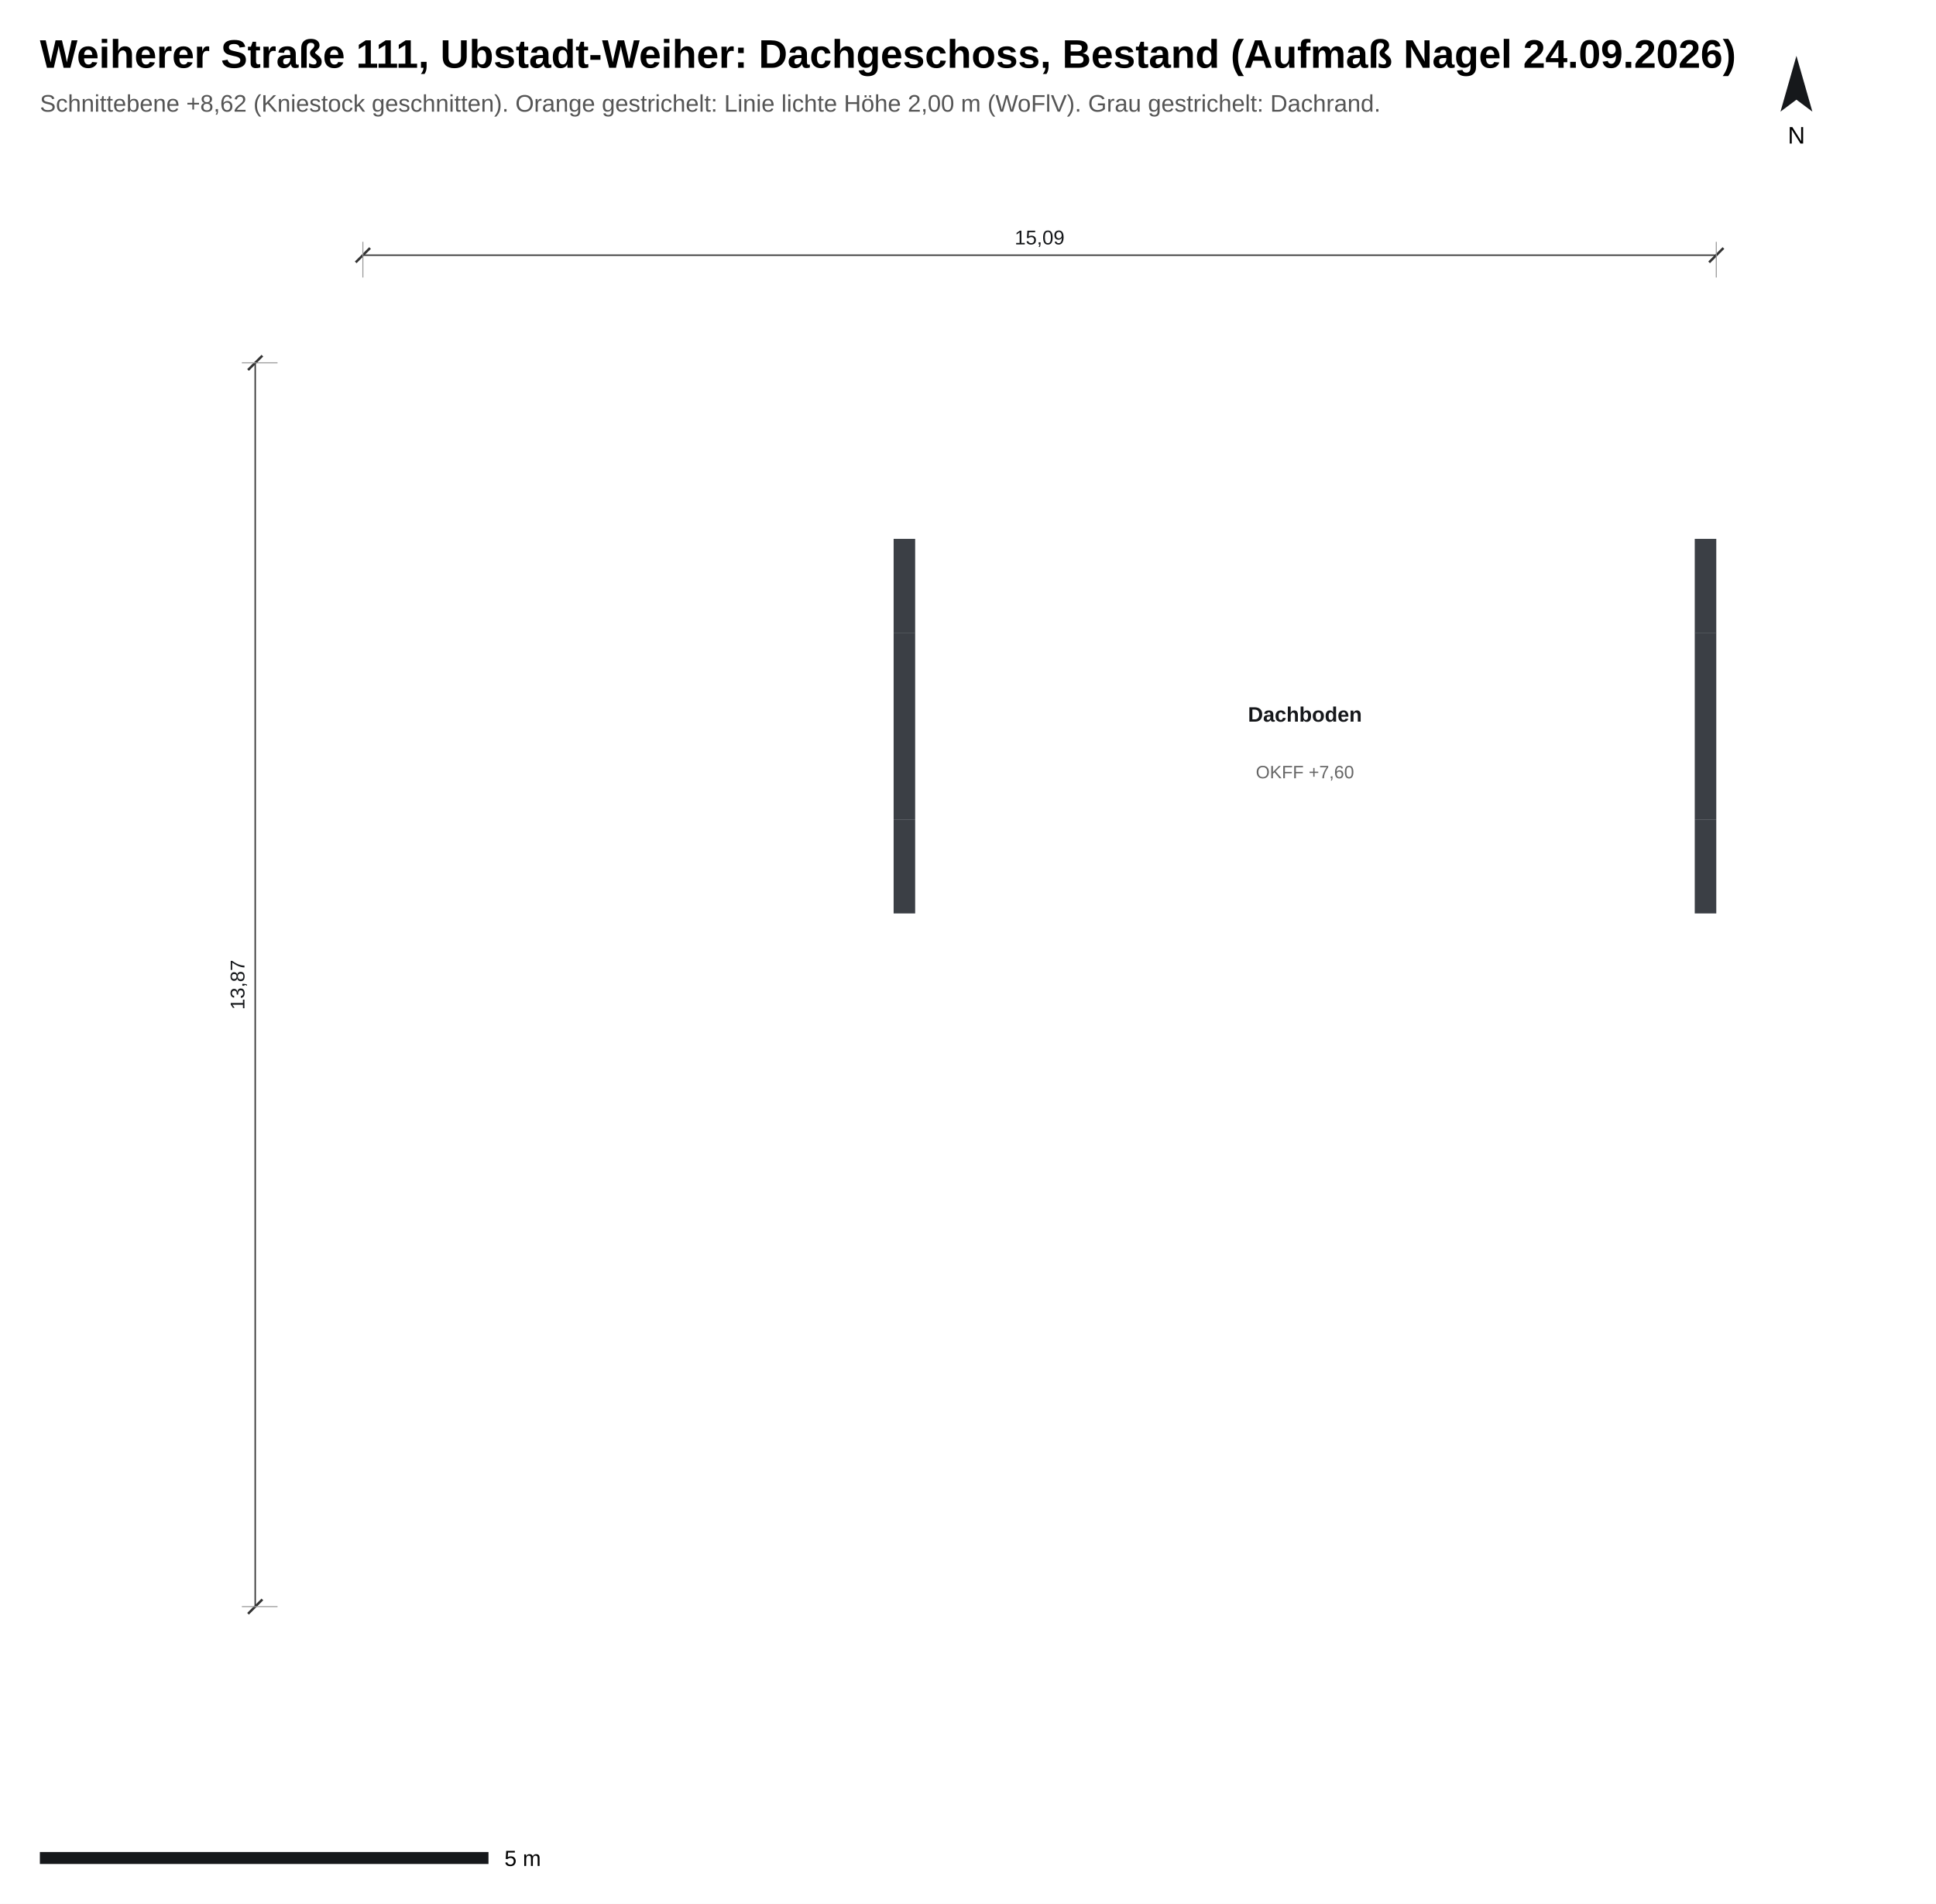
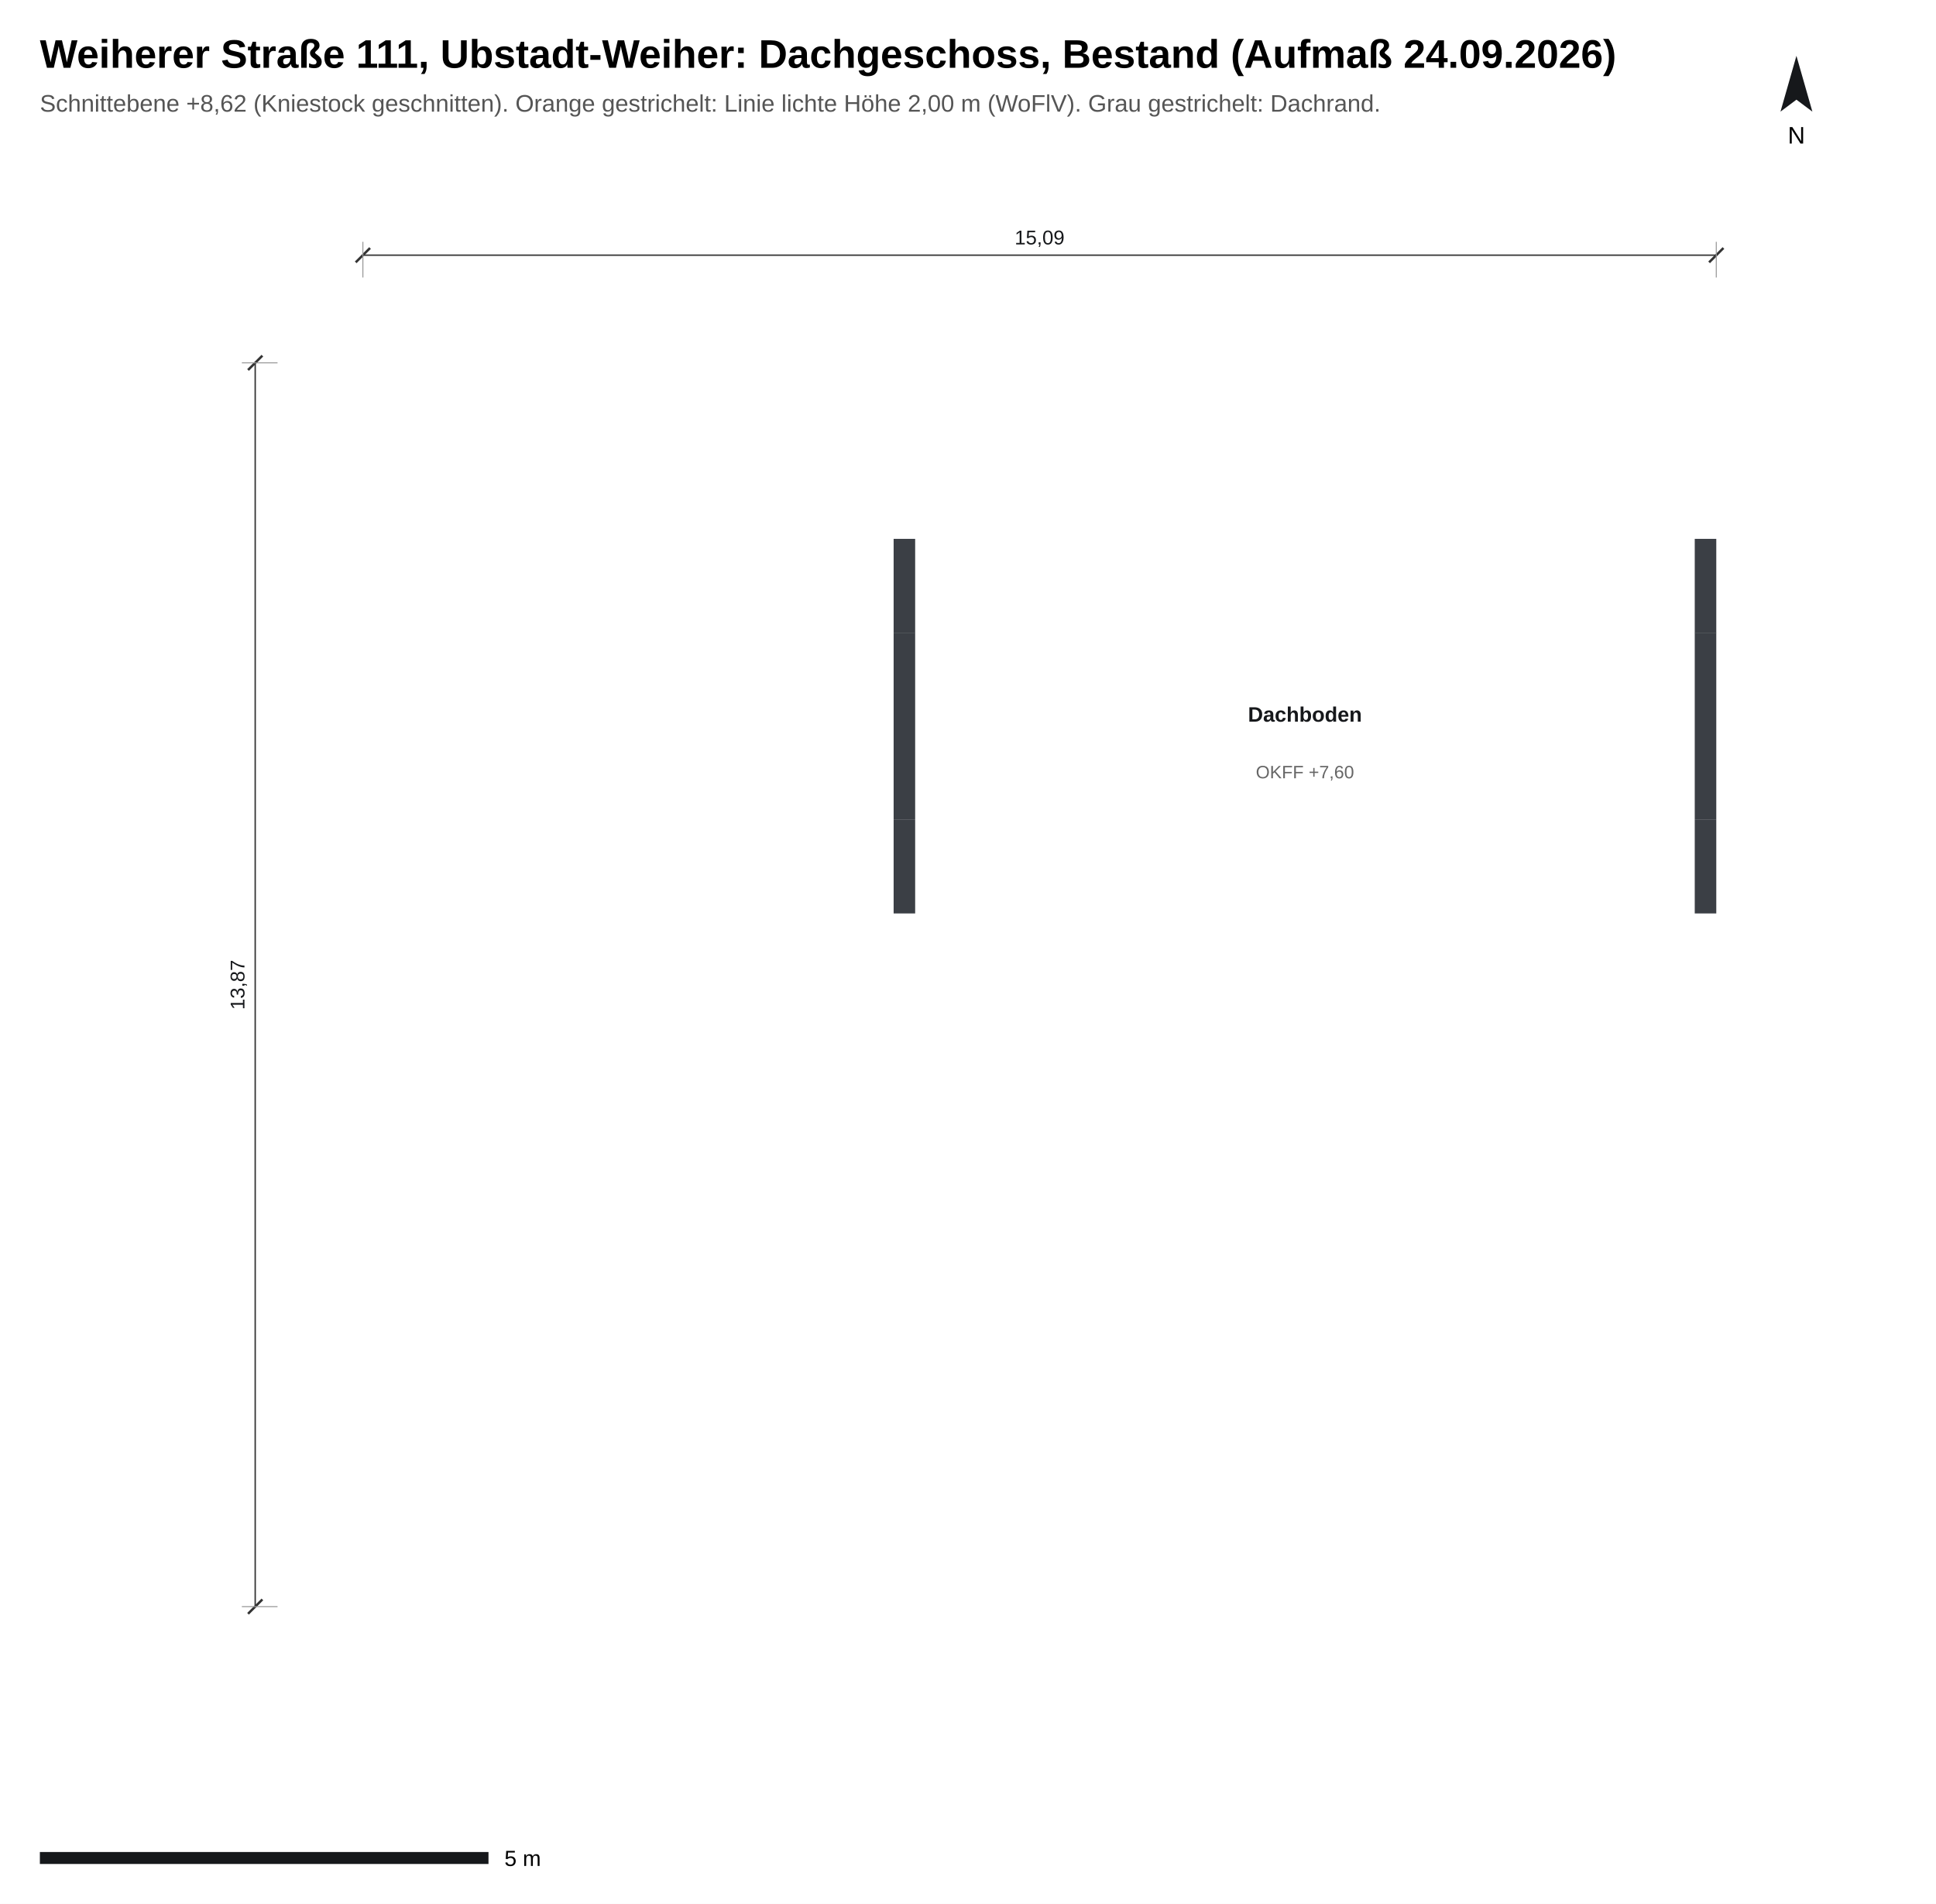
<svg xmlns="http://www.w3.org/2000/svg" width="971" height="955" viewBox="0 0 971 955" font-family="Archivo, Arial, sans-serif">
  <rect width="100%" height="100%" fill="#fff" />
-   <text x="20" y="34" font-size="20" font-weight="700">Weiherer Straße 111, Ubstadt-Weiher: Dachgeschoss, Bestand (Aufmaß Nagel 24.09.2026)</text>
+   <text x="20" y="34" font-size="20" font-weight="700">Weiherer Straße 111, Ubstadt-Weiher: Dachgeschoss, Bestand (Aufmaß 24.09.2026)</text>
  <text x="20" y="56" font-size="12" fill="#555">Schnittebene +8,62 (Kniestock geschnitten). Orange gestrichelt: Linie lichte Höhe 2,00 m (WoFlV). Grau gestrichelt: Dachrand.</text>
  <g transform="translate(901.0,50)">
    <polygon points="0,-22 8,6 0,0 -8,6" fill="#16181b" />
    <text y="22" font-size="12" text-anchor="middle">N</text>
  </g>
  <rect x="20" y="929.0" width="225" height="6" fill="#16181b" />
  <text x="253" y="936.0" font-size="11">5 m</text>
  <rect x="448.2" y="270.3" width="10.8" height="47.2" fill="#3b3f45" stroke="none" stroke-width="0.6" opacity="1" />
  <rect x="448.2" y="317.4" width="10.8" height="93.6" fill="#3b3f45" stroke="none" stroke-width="0.6" opacity="1" />
  <rect x="448.2" y="411.0" width="10.8" height="47.2" fill="#3b3f45" stroke="none" stroke-width="0.6" opacity="1" />
  <rect x="850.0" y="270.3" width="10.8" height="47.2" fill="#3b3f45" stroke="none" stroke-width="0.6" opacity="1" />
  <rect x="850.0" y="317.4" width="10.8" height="93.6" fill="#3b3f45" stroke="none" stroke-width="0.6" opacity="1" />
  <rect x="850.0" y="411.0" width="10.8" height="47.2" fill="#3b3f45" stroke="none" stroke-width="0.6" opacity="1" />
  <text x="654.5" y="362.0" font-size="10.5" text-anchor="middle" fill="#16181b" font-weight="600">Dachboden</text>
  <text x="654.5" y="390.4" font-size="9" text-anchor="middle" fill="#666" font-weight="400">OKFF +7,60</text>
  <line x1="182.0" y1="128.0" x2="860.8" y2="128.0" stroke="#333" stroke-width="0.7" />
  <text x="521.4" y="122.6" font-size="10" text-anchor="middle" fill="#16181b" font-weight="400">15,09</text>
  <line x1="178.4" y1="131.6" x2="185.6" y2="124.4" stroke="#333" stroke-width="1.2" />
  <line x1="182.0" y1="121.3" x2="182.0" y2="139.2" stroke="#999" stroke-width="0.5" />
  <line x1="857.2" y1="131.6" x2="864.4" y2="124.4" stroke="#333" stroke-width="1.2" />
  <line x1="860.8" y1="121.3" x2="860.8" y2="139.2" stroke="#999" stroke-width="0.5" />
  <line x1="128.0" y1="182.0" x2="128.0" y2="805.9" stroke="#333" stroke-width="0.7" />
  <text x="122.6" y="494.0" font-size="10" text-anchor="middle" fill="#16181b" font-weight="400" transform="rotate(-90 122.6 494.0)">13,87</text>
  <line x1="124.4" y1="185.6" x2="131.6" y2="178.4" stroke="#333" stroke-width="1.2" />
  <line x1="121.3" y1="182.0" x2="139.2" y2="182.0" stroke="#999" stroke-width="0.5" />
  <line x1="124.4" y1="809.5" x2="131.6" y2="802.3" stroke="#333" stroke-width="1.2" />
  <line x1="121.3" y1="805.9" x2="139.2" y2="805.9" stroke="#999" stroke-width="0.5" />
</svg>
